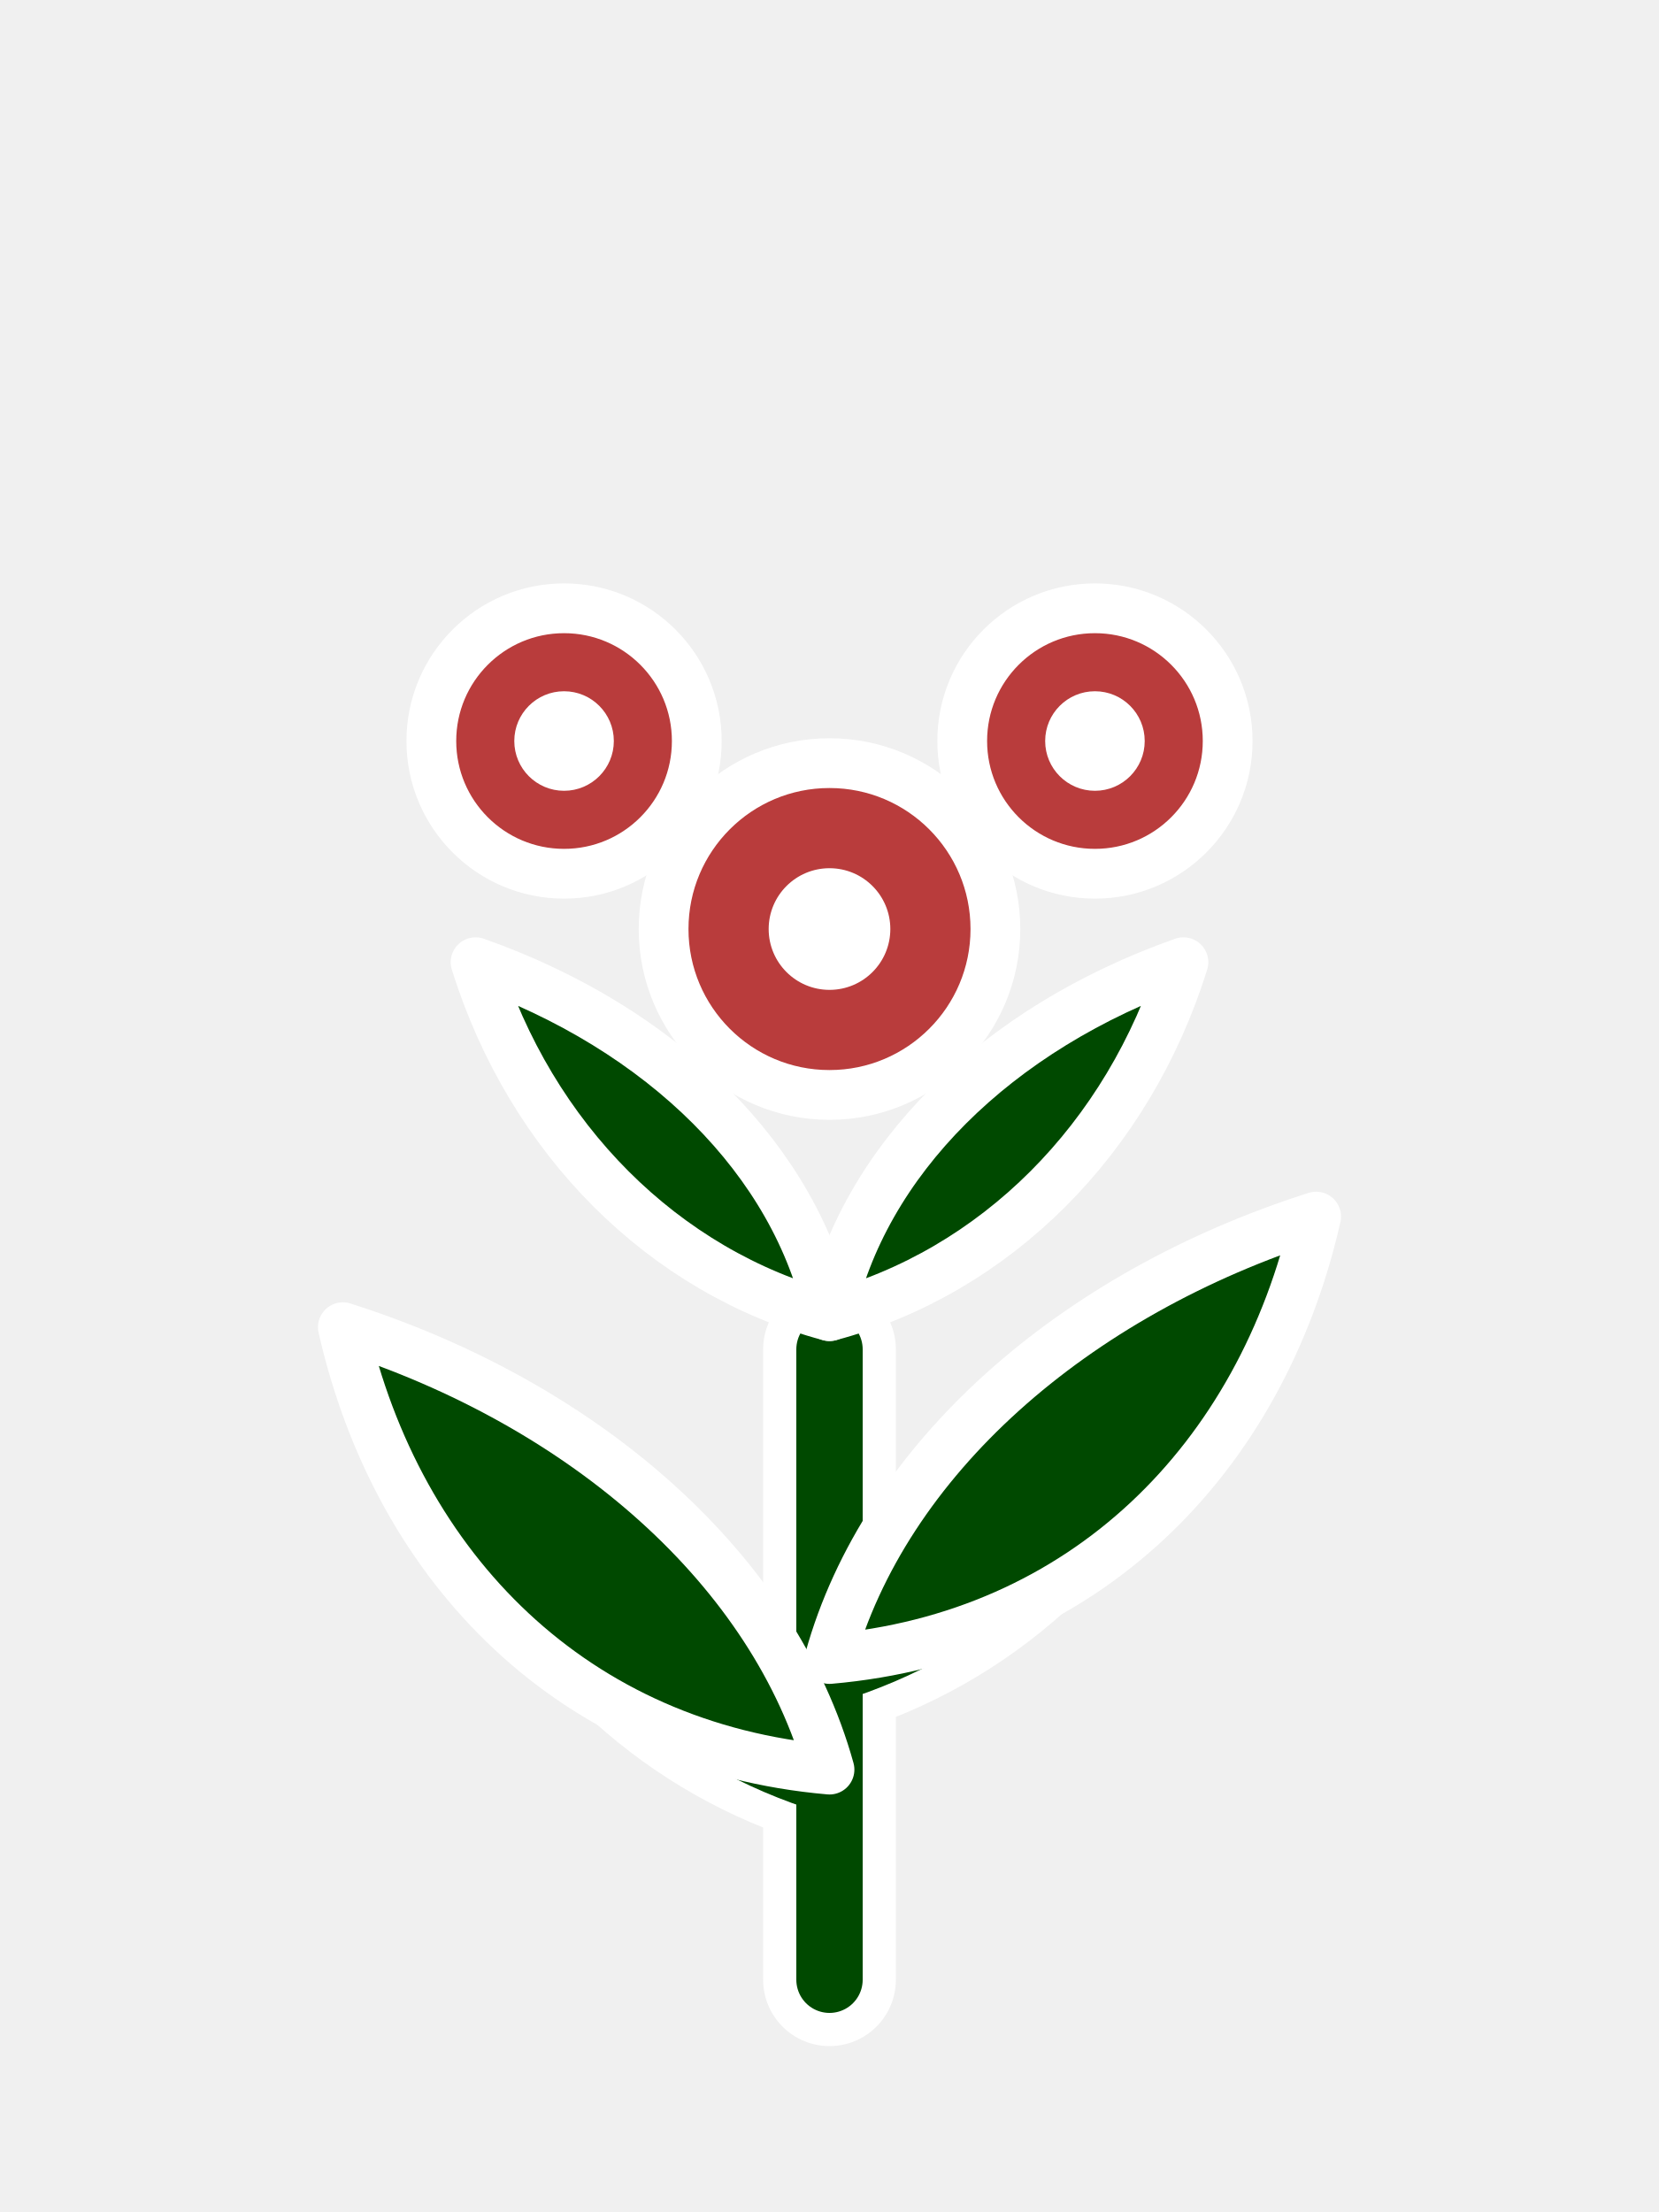
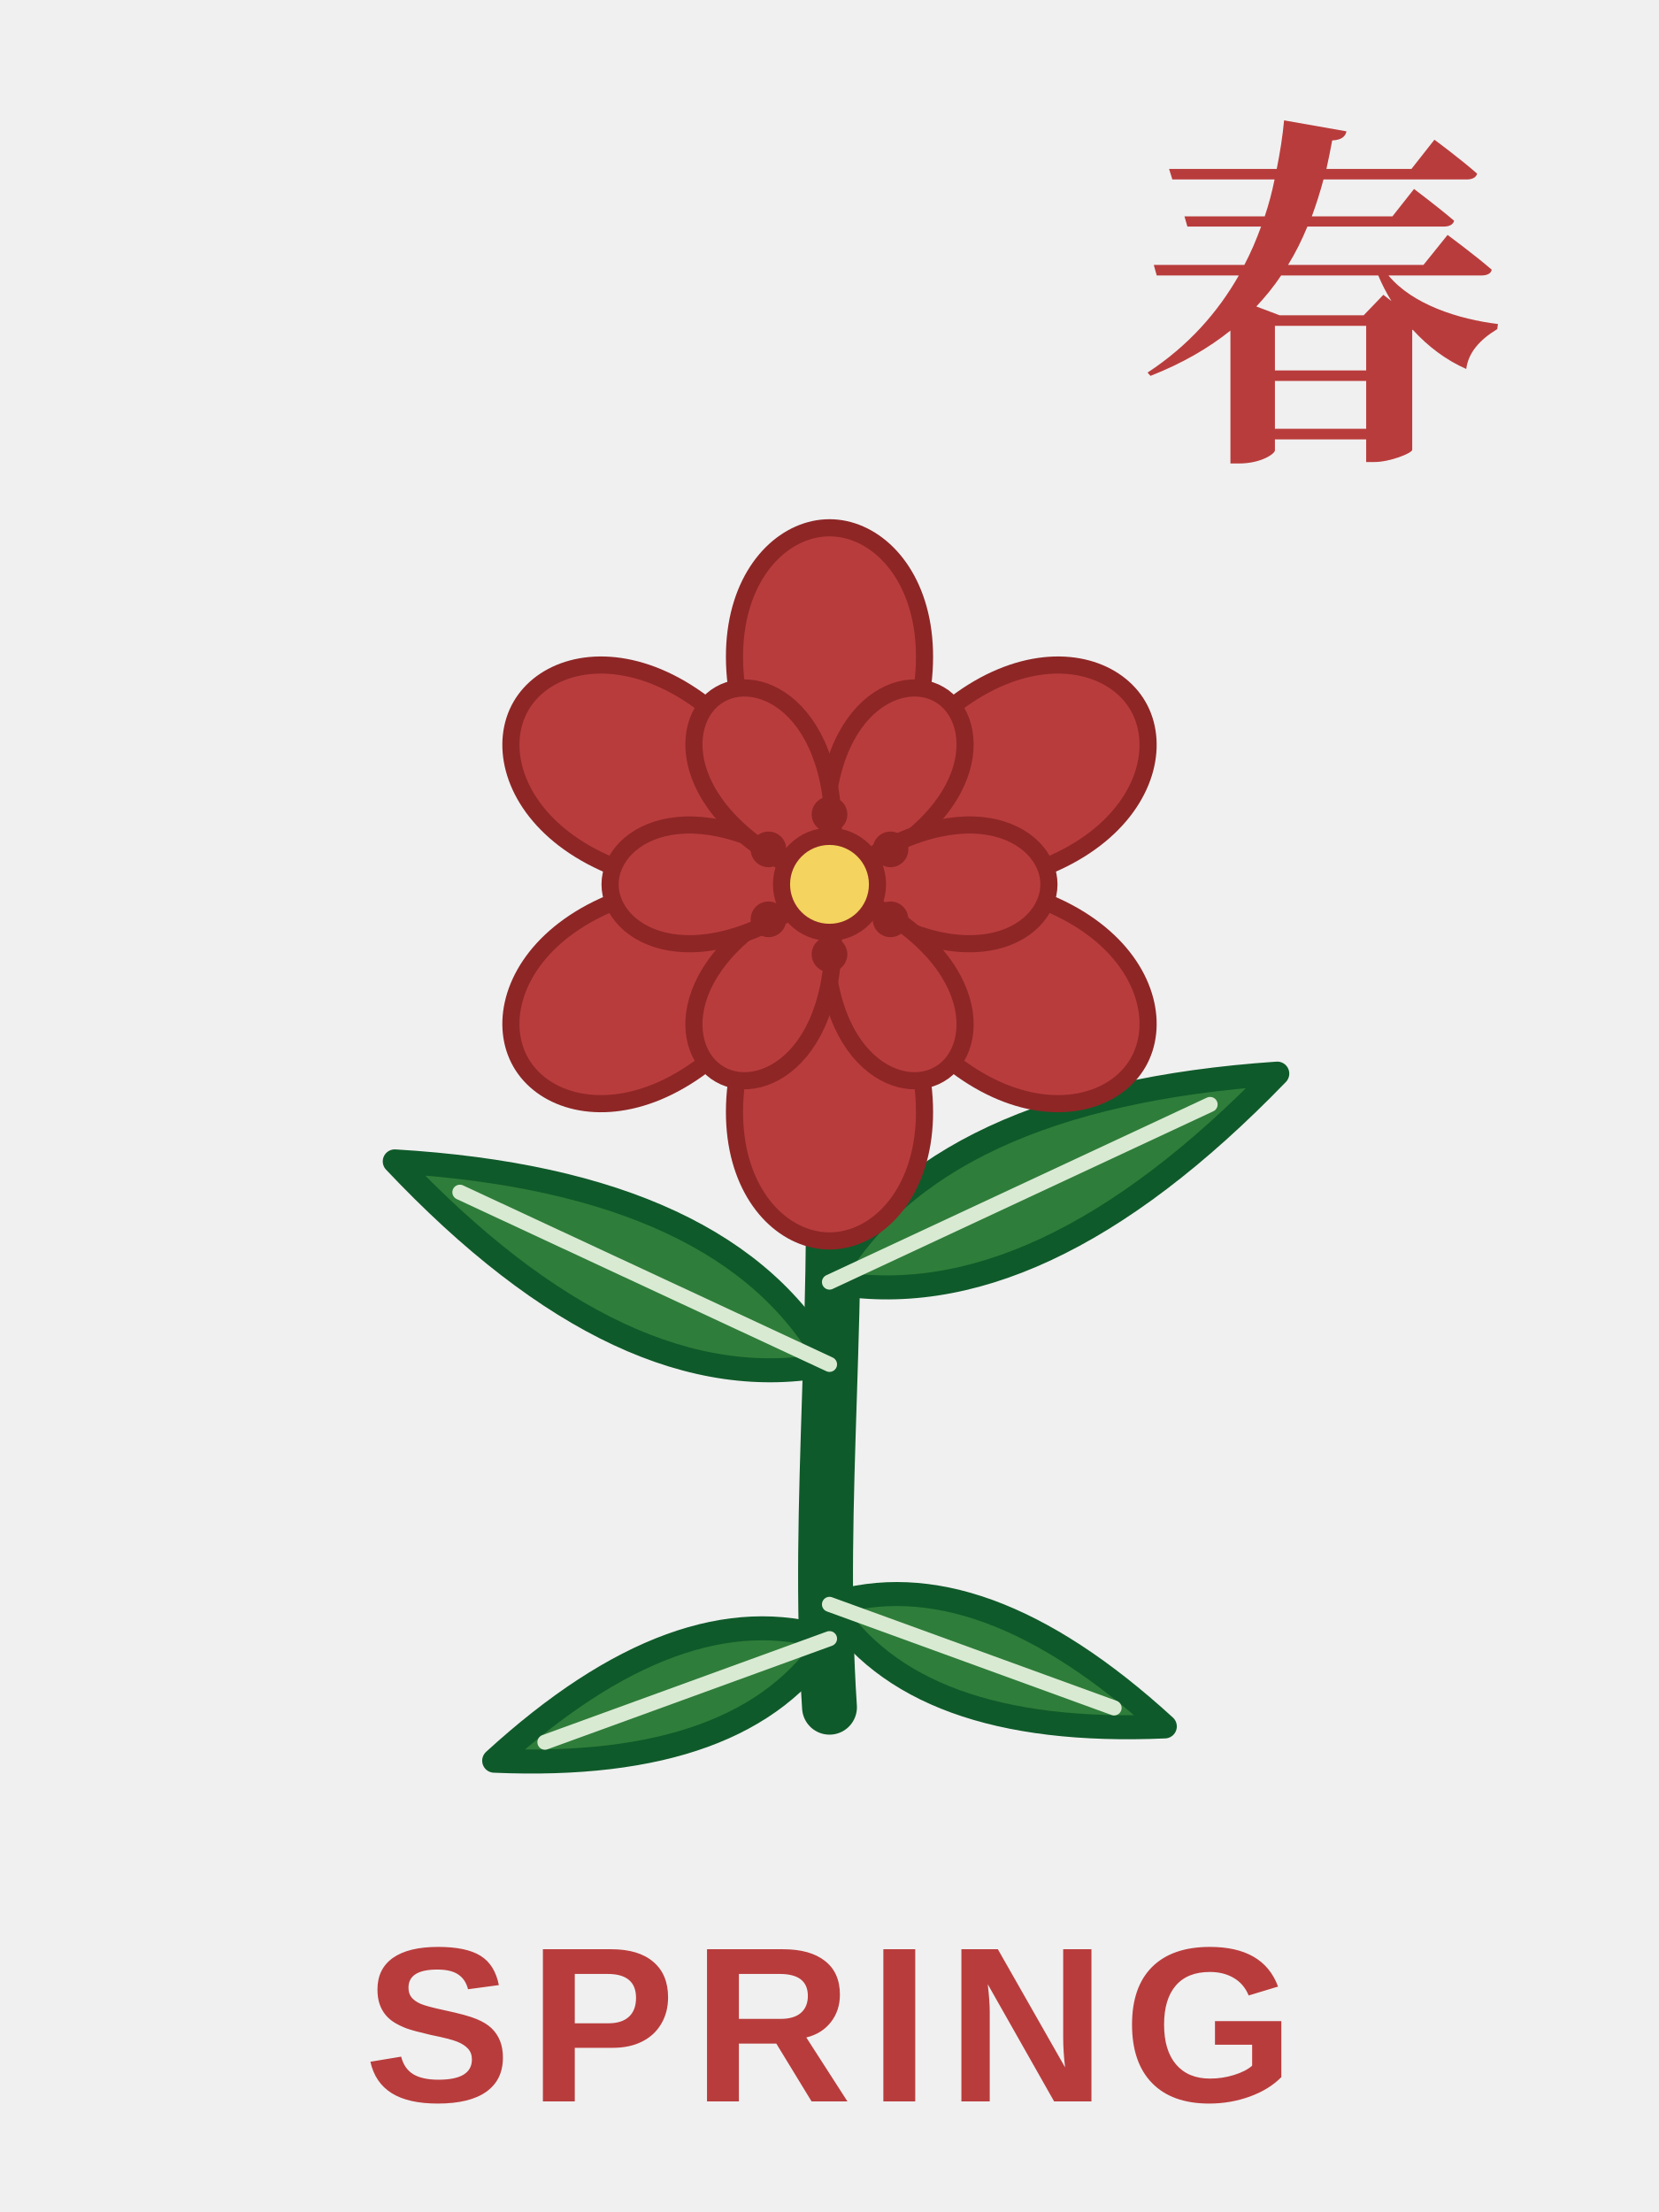
<svg xmlns="http://www.w3.org/2000/svg" width="300" height="400" viewBox="0 0 300 400">
-   <g stroke-linecap="round" stroke-linejoin="round">
-     <path d="M150 358 C150 320 150 286 150 244 M150 322 C124 314 104 296 90 268 M150 302 C176 294 196 276 210 248" fill="none" stroke="#ffffff" stroke-width="24" />
-     <path d="M150 358 C150 320 150 286 150 244 M150 322 C124 314 104 296 90 268 M150 302 C176 294 196 276 210 248" fill="none" stroke="#004900" stroke-width="12" />
-     <g fill="#004900" stroke="#ffffff" stroke-width="9">
-       <path d="M150 320 C104 316 72 284 62 240 C106 254 140 284 150 320 Z" />
-       <path d="M150 300 C196 296 228 264 238 220 C194 234 160 264 150 300 Z" />
-       <path d="M150 238 C120 230 96 206 86 174 C120 186 144 210 150 238 Z" />
-       <path d="M150 238 C180 230 204 206 214 174 C180 186 156 210 150 238 Z" />
-     </g>
-     <g fill="#b93c3c" stroke="#ffffff" stroke-width="9">
-       <circle cx="150" cy="168" r="30" />
-       <circle cx="198" cy="134" r="24" />
-       <circle cx="102" cy="134" r="24" />
-     </g>
-     <circle cx="150" cy="168" r="11" fill="#ffffff" />
-     <circle cx="198" cy="134" r="9" fill="#ffffff" />
-     <circle cx="102" cy="134" r="9" fill="#ffffff" />
+   <text x="272" y="78" text-anchor="end" font-family="'Songti SC','STSong','Noto Serif CJK SC','Noto Serif CJK','Source Han Serif SC',serif" font-size="66" font-weight="700" fill="#b93c3c">春</text>
+   <g transform="translate(150 212) scale(1.24) translate(-150 -222)">
+     <path d="M150,300 C148,270 152,240 150,205" fill="none" stroke="#0f5a2a" stroke-width="8" stroke-linecap="round" stroke-linejoin="round" />
+     <path d="M150.0,250.0 Q135.4,223.3 86.6,220.4 Q120.2,256.0 150.0,250.0Z" fill="#2f7d3a" stroke="#0f5a2a" stroke-width="3.5" stroke-linejoin="round" />
+     <path d="M150.0,250.0 L96.1,224.9" stroke="#d9ead3" stroke-width="2.2" stroke-linecap="round" />
+     <path d="M150.0,238.0 Q180.4,243.7 215.3,207.6 Q165.2,211.0 150.0,238.0Z" fill="#2f7d3a" stroke="#0f5a2a" stroke-width="3.5" stroke-linejoin="round" />
+     <path d="M150.0,238.0 L205.5,212.1" stroke="#d9ead3" stroke-width="2.2" stroke-linecap="round" />
+     <path d="M150.0,290.0 Q128.1,283.1 101.1,307.8 Q137.7,309.4 150.0,290.0Z" fill="#2f7d3a" stroke="#0f5a2a" stroke-width="3.5" stroke-linejoin="round" />
+     <path d="M150.0,290.0 L108.5,305.1" stroke="#d9ead3" stroke-width="2.2" stroke-linecap="round" />
+     <path d="M150.0,285.0 Q162.3,304.4 198.9,302.8 Q171.9,278.1 150.0,285.0Z" fill="#2f7d3a" stroke="#0f5a2a" stroke-width="3.5" stroke-linejoin="round" />
+     <path d="M150.0,285.0 L191.5,300.1" stroke="#d9ead3" stroke-width="2.2" stroke-linecap="round" />
+     <path d="M150.0,180.0 C174.0,148.8 162.0,128.0 150.0,128.0 C138.0,128.0 126.0,148.8 150.0,180.0Z" fill="#b93c3c" stroke="#8e2626" stroke-width="2.5" stroke-linejoin="round" />
+     <path d="M150.0,180.0 C189.0,185.2 201.0,164.4 195.0,154.0 C189.0,143.6 165.0,143.6 150.0,180.0Z" fill="#b93c3c" stroke="#8e2626" stroke-width="2.5" stroke-linejoin="round" />
+     <path d="M150.0,180.0 C165.0,216.4 189.0,216.4 195.0,206.0 C201.0,195.6 189.0,174.8 150.0,180.0Z" fill="#b93c3c" stroke="#8e2626" stroke-width="2.5" stroke-linejoin="round" />
+     <path d="M150.0,180.0 C126.0,211.2 138.0,232.0 150.0,232.0 C162.0,232.0 174.0,211.2 150.0,180.0Z" fill="#b93c3c" stroke="#8e2626" stroke-width="2.5" stroke-linejoin="round" />
+     <path d="M150.0,180.0 C111.0,174.8 99.0,195.6 105.0,206.0 C111.0,216.4 135.0,216.4 150.0,180.0Z" fill="#b93c3c" stroke="#8e2626" stroke-width="2.5" stroke-linejoin="round" />
+     <path d="M150.0,180.0 C135.0,143.6 111.0,143.6 105.0,154.0 C99.0,164.4 111.0,185.2 150.0,180.0Z" fill="#b93c3c" stroke="#8e2626" stroke-width="2.5" stroke-linejoin="round" />
+     <circle cx="150" cy="180" r="11.4" fill="#f4d35e" stroke="#8e2626" stroke-width="2.5" />
+     <circle cx="158.3" cy="165.6" r="2.6" fill="#8e2626" />
+     <circle cx="166.6" cy="180.0" r="2.6" fill="#8e2626" />
+     <circle cx="158.3" cy="194.4" r="2.6" fill="#8e2626" />
+     <circle cx="141.7" cy="194.4" r="2.6" fill="#8e2626" />
+     <circle cx="133.4" cy="180.0" r="2.6" fill="#8e2626" />
+     <circle cx="141.7" cy="165.6" r="2.6" fill="#8e2626" />
+     <path d="M150.0,180.0 C172.6,170.9 172.5,156.0 166.0,152.3 C159.5,148.5 146.6,155.9 150.0,180.0Z" fill="#b93c3c" stroke="#8e2626" stroke-width="2.5" stroke-linejoin="round" />
+     <path d="M150.0,180.0 C169.2,195.0 182.0,187.5 182.0,180.0 C182.0,172.5 169.2,165.0 150.0,180.0Z" fill="#b93c3c" stroke="#8e2626" stroke-width="2.5" stroke-linejoin="round" />
+     <path d="M150.0,180.0 C146.6,204.1 159.5,211.5 166.0,207.7 C172.5,204.0 172.6,189.1 150.0,180.0Z" fill="#b93c3c" stroke="#8e2626" stroke-width="2.5" stroke-linejoin="round" />
+     <path d="M150.0,180.0 C127.4,189.1 127.5,204.0 134.0,207.7 C140.5,211.5 153.4,204.1 150.0,180.0Z" fill="#b93c3c" stroke="#8e2626" stroke-width="2.5" stroke-linejoin="round" />
+     <path d="M150.0,180.0 C130.8,165.0 118.0,172.5 118.0,180.0 C118.0,187.5 130.8,195.0 150.0,180.0Z" fill="#b93c3c" stroke="#8e2626" stroke-width="2.5" stroke-linejoin="round" />
+     <path d="M150.0,180.0 C153.4,155.9 140.5,148.5 134.0,152.3 C127.5,156.0 127.4,170.9 150.0,180.0Z" fill="#b93c3c" stroke="#8e2626" stroke-width="2.5" stroke-linejoin="round" />
+     <circle cx="150" cy="180" r="7.0" fill="#f4d35e" stroke="#8e2626" stroke-width="2.5" />
+     <circle cx="158.9" cy="174.9" r="2.6" fill="#8e2626" />
+     <circle cx="158.9" cy="185.1" r="2.6" fill="#8e2626" />
+     <circle cx="150.0" cy="190.2" r="2.6" fill="#8e2626" />
+     <circle cx="141.1" cy="185.1" r="2.6" fill="#8e2626" />
+     <circle cx="141.1" cy="174.9" r="2.6" fill="#8e2626" />
+     <circle cx="150.0" cy="169.8" r="2.6" fill="#8e2626" />
  </g>
+   <text x="150" y="380" text-anchor="middle" font-family="'Helvetica Neue','Arial Narrow',Arial,sans-serif" font-size="40" font-weight="800" letter-spacing="3" fill="#b93c3c">SPRING</text>
</svg>
